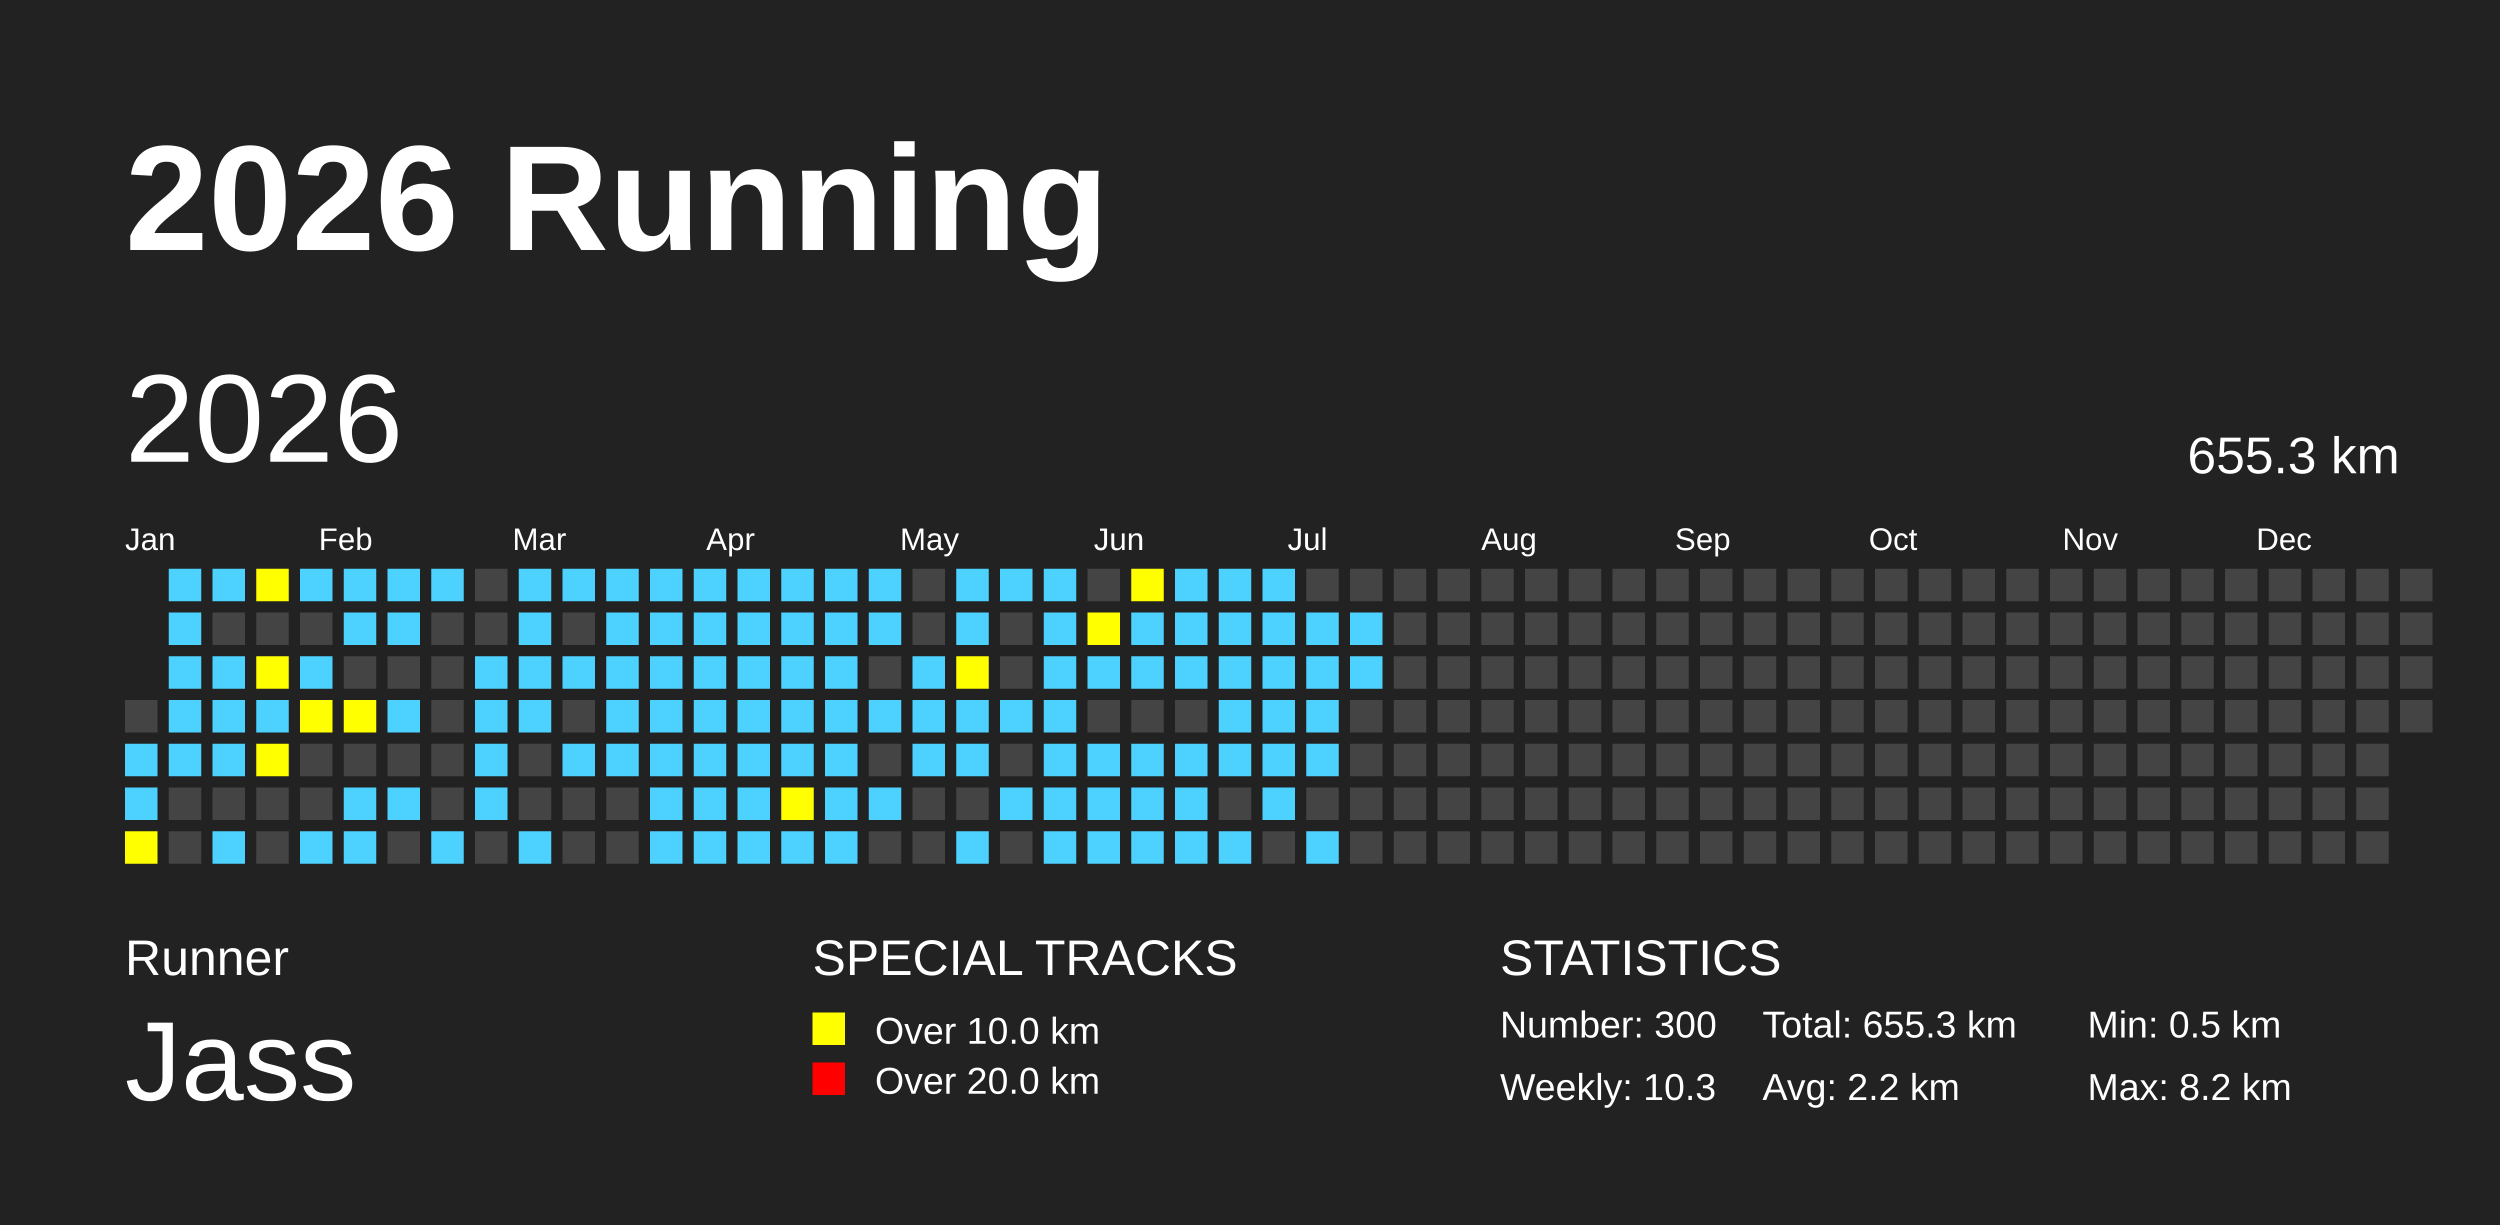
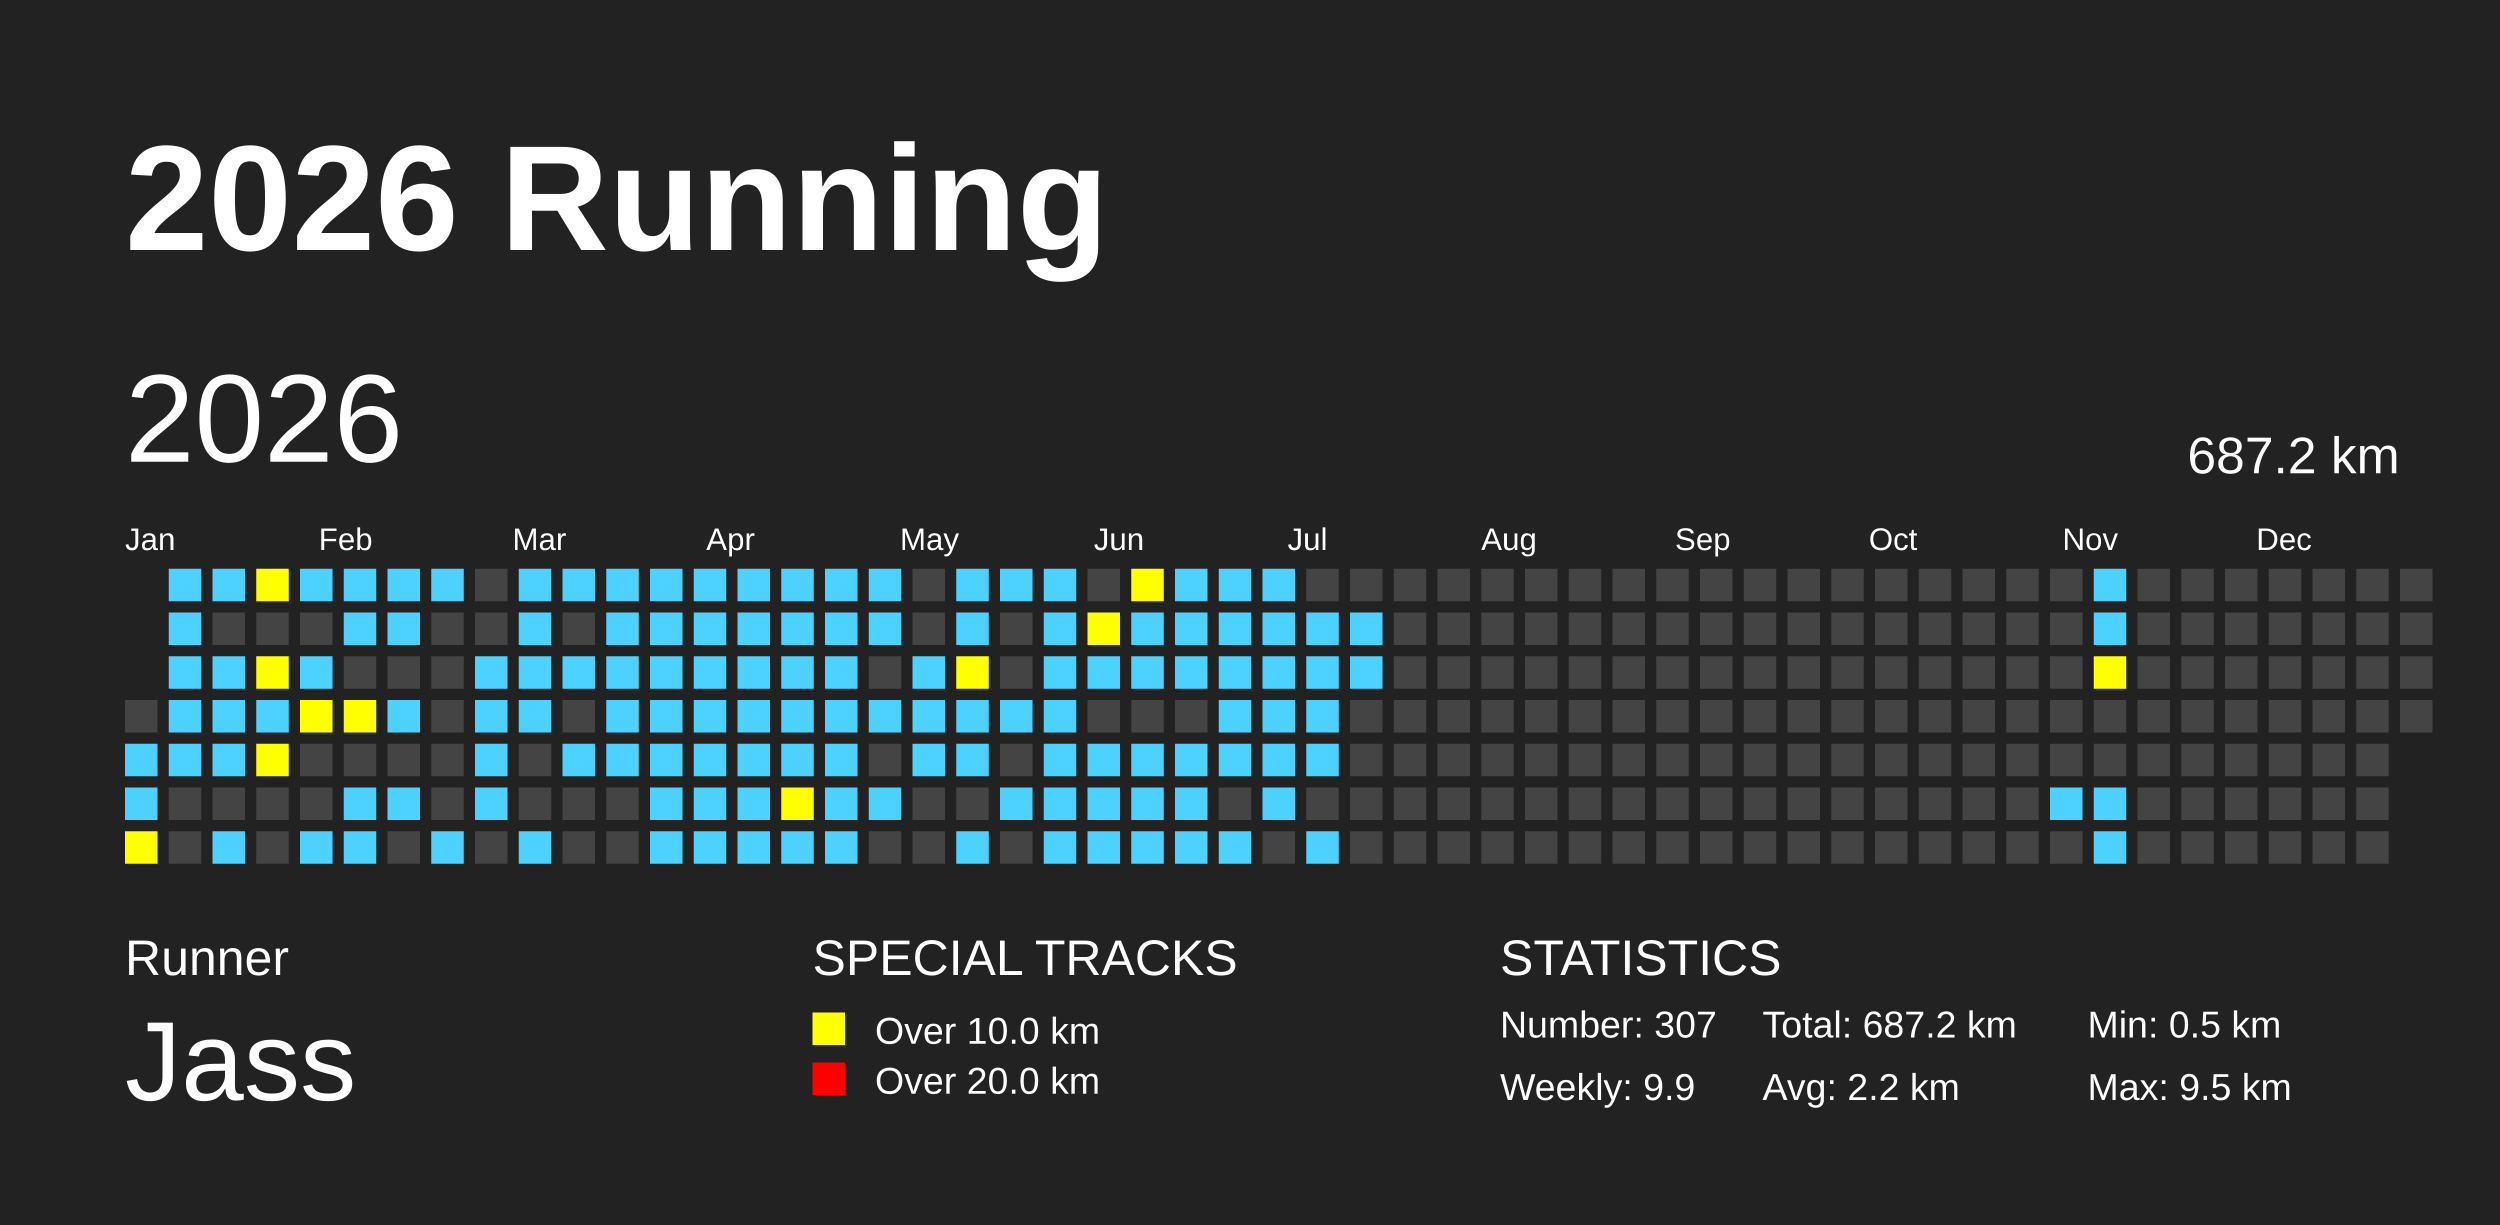
<svg xmlns="http://www.w3.org/2000/svg" baseProfile="full" height="98mm" version="1.1" viewBox="0,0,200,98" width="200mm">
  <defs />
  <rect fill="#222222" height="98" width="200" x="0" y="0" />
  <text fill="#FFFFFF" style="font-size:12px; font-family:Arial; font-weight:bold;" x="10" y="20">2026 Running</text>
  <text fill="#FFFFFF" style="font-size:4px; font-family:Arial" x="10" y="78">Runner</text>
  <text fill="#FFFFFF" style="font-size:9px; font-family:Arial" x="10" y="88">Jass</text>
  <text fill="#FFFFFF" style="font-size:4px; font-family:Arial" x="65" y="78">SPECIAL TRACKS</text>
  <rect fill="yellow" height="2.6" width="2.6" x="65" y="81" />
  <text fill="#FFFFFF" style="font-size:3px; font-family:Arial" x="70" y="83.5">Over 10.0 km</text>
  <rect fill="red" height="2.6" width="2.6" x="65" y="85" />
  <text fill="#FFFFFF" style="font-size:3px; font-family:Arial" x="70" y="87.5">Over 20.0 km</text>
  <text fill="#FFFFFF" style="font-size:4px; font-family:Arial" x="120" y="78">STATISTICS</text>
-   <text fill="#FFFFFF" style="font-size:3px; font-family:Arial" x="120" y="83">Number: 300</text>
-   <text fill="#FFFFFF" style="font-size:3px; font-family:Arial" x="120" y="88">Weekly: 10.3</text>
-   <text fill="#FFFFFF" style="font-size:3px; font-family:Arial" x="141" y="83">Total: 655.3 km</text>
+   <text fill="#FFFFFF" style="font-size:3px; font-family:Arial" x="120" y="83">Number: 307</text>
+   <text fill="#FFFFFF" style="font-size:3px; font-family:Arial" x="120" y="88">Weekly: 9.9</text>
+   <text fill="#FFFFFF" style="font-size:3px; font-family:Arial" x="141" y="83">Total: 687.2 km</text>
  <text fill="#FFFFFF" style="font-size:3px; font-family:Arial" x="141" y="88">Avg: 2.2 km</text>
  <text fill="#FFFFFF" style="font-size:3px; font-family:Arial" x="167" y="83">Min: 0.5 km</text>
-   <text fill="#FFFFFF" style="font-size:3px; font-family:Arial" x="167" y="88">Max: 8.2 km</text>
+   <text fill="#FFFFFF" style="font-size:3px; font-family:Arial" x="167" y="88">Max: 9.5 km</text>
  <text dominant-baseline="hanging" fill="#FFFFFF" style="font-size:10.0px; font-family:Arial;" x="10" y="30">2026</text>
-   <text dominant-baseline="hanging" fill="#FFFFFF" style="font-size:4.125px; font-family:Arial;" x="175" y="35">655.3 km</text>
+   <text dominant-baseline="hanging" fill="#FFFFFF" style="font-size:4.125px; font-family:Arial;" x="175" y="35">687.2 km</text>
  <text fill="#FFFFFF" style="font-size:2.5px; font-family:Arial" x="10.0" y="44">Jan</text>
  <text fill="#FFFFFF" style="font-size:2.5px; font-family:Arial" x="25.5" y="44">Feb</text>
  <text fill="#FFFFFF" style="font-size:2.5px; font-family:Arial" x="41.0" y="44">Mar</text>
  <text fill="#FFFFFF" style="font-size:2.5px; font-family:Arial" x="56.5" y="44">Apr</text>
  <text fill="#FFFFFF" style="font-size:2.5px; font-family:Arial" x="72.0" y="44">May</text>
  <text fill="#FFFFFF" style="font-size:2.5px; font-family:Arial" x="87.5" y="44">Jun</text>
  <text fill="#FFFFFF" style="font-size:2.5px; font-family:Arial" x="103.0" y="44">Jul</text>
  <text fill="#FFFFFF" style="font-size:2.5px; font-family:Arial" x="118.5" y="44">Aug</text>
  <text fill="#FFFFFF" style="font-size:2.5px; font-family:Arial" x="134.0" y="44">Sep</text>
  <text fill="#FFFFFF" style="font-size:2.5px; font-family:Arial" x="149.5" y="44">Oct</text>
  <text fill="#FFFFFF" style="font-size:2.5px; font-family:Arial" x="165.0" y="44">Nov</text>
  <text fill="#FFFFFF" style="font-size:2.5px; font-family:Arial" x="180.5" y="44">Dec</text>
  <rect fill="#444444" height="2.6" width="2.6" x="10.0" y="56.0" />
  <rect fill="#4DD2FF" height="2.6" width="2.6" x="10.0" y="59.5" />
  <rect fill="#4DD2FF" height="2.6" width="2.6" x="10.0" y="63.0" />
  <rect fill="yellow" height="2.6" width="2.6" x="10.0" y="66.5" />
  <rect fill="#4DD2FF" height="2.6" width="2.6" x="13.5" y="45.5" />
  <rect fill="#4DD2FF" height="2.6" width="2.6" x="13.5" y="49.0" />
  <rect fill="#4DD2FF" height="2.6" width="2.6" x="13.5" y="52.5" />
  <rect fill="#4DD2FF" height="2.6" width="2.6" x="13.5" y="56.0" />
  <rect fill="#4DD2FF" height="2.6" width="2.6" x="13.5" y="59.5" />
  <rect fill="#444444" height="2.6" width="2.6" x="13.5" y="63.0" />
  <rect fill="#444444" height="2.6" width="2.6" x="13.5" y="66.5" />
  <rect fill="#4DD2FF" height="2.6" width="2.6" x="17.0" y="45.5" />
  <rect fill="#444444" height="2.6" width="2.6" x="17.0" y="49.0" />
  <rect fill="#4DD2FF" height="2.6" width="2.6" x="17.0" y="52.5" />
  <rect fill="#4DD2FF" height="2.6" width="2.6" x="17.0" y="56.0" />
  <rect fill="#4DD2FF" height="2.6" width="2.6" x="17.0" y="59.5" />
  <rect fill="#444444" height="2.6" width="2.6" x="17.0" y="63.0" />
  <rect fill="#4DD2FF" height="2.6" width="2.6" x="17.0" y="66.5" />
  <rect fill="yellow" height="2.6" width="2.6" x="20.5" y="45.5" />
  <rect fill="#444444" height="2.6" width="2.6" x="20.5" y="49.0" />
  <rect fill="yellow" height="2.6" width="2.6" x="20.5" y="52.5" />
  <rect fill="#4DD2FF" height="2.6" width="2.6" x="20.5" y="56.0" />
  <rect fill="yellow" height="2.6" width="2.6" x="20.5" y="59.5" />
  <rect fill="#444444" height="2.6" width="2.6" x="20.5" y="63.0" />
  <rect fill="#444444" height="2.6" width="2.6" x="20.5" y="66.5" />
  <rect fill="#4DD2FF" height="2.6" width="2.6" x="24.0" y="45.5" />
  <rect fill="#444444" height="2.6" width="2.6" x="24.0" y="49.0" />
  <rect fill="#4DD2FF" height="2.6" width="2.6" x="24.0" y="52.5" />
  <rect fill="yellow" height="2.6" width="2.6" x="24.0" y="56.0" />
  <rect fill="#444444" height="2.6" width="2.6" x="24.0" y="59.5" />
  <rect fill="#444444" height="2.6" width="2.6" x="24.0" y="63.0" />
  <rect fill="#4DD2FF" height="2.6" width="2.6" x="24.0" y="66.5" />
  <rect fill="#4DD2FF" height="2.6" width="2.6" x="27.5" y="45.5" />
  <rect fill="#4DD2FF" height="2.6" width="2.6" x="27.5" y="49.0" />
  <rect fill="#444444" height="2.6" width="2.6" x="27.5" y="52.5" />
  <rect fill="yellow" height="2.6" width="2.6" x="27.5" y="56.0" />
  <rect fill="#444444" height="2.6" width="2.6" x="27.5" y="59.5" />
  <rect fill="#4DD2FF" height="2.6" width="2.6" x="27.5" y="63.0" />
  <rect fill="#4DD2FF" height="2.6" width="2.6" x="27.5" y="66.5" />
  <rect fill="#4DD2FF" height="2.6" width="2.6" x="31.0" y="45.5" />
  <rect fill="#4DD2FF" height="2.6" width="2.6" x="31.0" y="49.0" />
  <rect fill="#444444" height="2.6" width="2.6" x="31.0" y="52.5" />
  <rect fill="#4DD2FF" height="2.6" width="2.6" x="31.0" y="56.0" />
  <rect fill="#444444" height="2.6" width="2.6" x="31.0" y="59.5" />
  <rect fill="#4DD2FF" height="2.6" width="2.6" x="31.0" y="63.0" />
  <rect fill="#444444" height="2.6" width="2.6" x="31.0" y="66.5" />
  <rect fill="#4DD2FF" height="2.6" width="2.6" x="34.5" y="45.5" />
  <rect fill="#444444" height="2.6" width="2.6" x="34.5" y="49.0" />
  <rect fill="#444444" height="2.6" width="2.6" x="34.5" y="52.5" />
  <rect fill="#444444" height="2.6" width="2.6" x="34.5" y="56.0" />
  <rect fill="#444444" height="2.6" width="2.6" x="34.5" y="59.5" />
  <rect fill="#444444" height="2.6" width="2.6" x="34.5" y="63.0" />
  <rect fill="#4DD2FF" height="2.6" width="2.6" x="34.5" y="66.5" />
  <rect fill="#444444" height="2.6" width="2.6" x="38.0" y="45.5" />
  <rect fill="#444444" height="2.6" width="2.6" x="38.0" y="49.0" />
  <rect fill="#4DD2FF" height="2.6" width="2.6" x="38.0" y="52.5" />
  <rect fill="#4DD2FF" height="2.6" width="2.6" x="38.0" y="56.0" />
  <rect fill="#4DD2FF" height="2.6" width="2.6" x="38.0" y="59.5" />
  <rect fill="#4DD2FF" height="2.6" width="2.6" x="38.0" y="63.0" />
  <rect fill="#444444" height="2.6" width="2.6" x="38.0" y="66.5" />
  <rect fill="#4DD2FF" height="2.6" width="2.6" x="41.5" y="45.5" />
  <rect fill="#4DD2FF" height="2.6" width="2.6" x="41.5" y="49.0" />
  <rect fill="#4DD2FF" height="2.6" width="2.6" x="41.5" y="52.5" />
  <rect fill="#4DD2FF" height="2.6" width="2.6" x="41.5" y="56.0" />
  <rect fill="#444444" height="2.6" width="2.6" x="41.5" y="59.5" />
  <rect fill="#444444" height="2.6" width="2.6" x="41.5" y="63.0" />
  <rect fill="#4DD2FF" height="2.6" width="2.6" x="41.5" y="66.5" />
  <rect fill="#4DD2FF" height="2.6" width="2.6" x="45.0" y="45.5" />
  <rect fill="#444444" height="2.6" width="2.6" x="45.0" y="49.0" />
  <rect fill="#4DD2FF" height="2.6" width="2.6" x="45.0" y="52.5" />
  <rect fill="#444444" height="2.6" width="2.6" x="45.0" y="56.0" />
  <rect fill="#4DD2FF" height="2.6" width="2.6" x="45.0" y="59.5" />
  <rect fill="#444444" height="2.6" width="2.6" x="45.0" y="63.0" />
  <rect fill="#444444" height="2.6" width="2.6" x="45.0" y="66.5" />
  <rect fill="#4DD2FF" height="2.6" width="2.6" x="48.5" y="45.5" />
  <rect fill="#4DD2FF" height="2.6" width="2.6" x="48.5" y="49.0" />
  <rect fill="#4DD2FF" height="2.6" width="2.6" x="48.5" y="52.5" />
  <rect fill="#4DD2FF" height="2.6" width="2.6" x="48.5" y="56.0" />
  <rect fill="#4DD2FF" height="2.6" width="2.6" x="48.5" y="59.5" />
  <rect fill="#444444" height="2.6" width="2.6" x="48.5" y="63.0" />
  <rect fill="#444444" height="2.6" width="2.6" x="48.5" y="66.5" />
  <rect fill="#4DD2FF" height="2.6" width="2.6" x="52.0" y="45.5" />
  <rect fill="#4DD2FF" height="2.6" width="2.6" x="52.0" y="49.0" />
  <rect fill="#4DD2FF" height="2.6" width="2.6" x="52.0" y="52.5" />
  <rect fill="#4DD2FF" height="2.6" width="2.6" x="52.0" y="56.0" />
  <rect fill="#4DD2FF" height="2.6" width="2.6" x="52.0" y="59.5" />
  <rect fill="#4DD2FF" height="2.6" width="2.6" x="52.0" y="63.0" />
  <rect fill="#4DD2FF" height="2.6" width="2.6" x="52.0" y="66.5" />
  <rect fill="#4DD2FF" height="2.6" width="2.6" x="55.5" y="45.5" />
  <rect fill="#4DD2FF" height="2.6" width="2.6" x="55.5" y="49.0" />
  <rect fill="#4DD2FF" height="2.6" width="2.6" x="55.5" y="52.5" />
  <rect fill="#4DD2FF" height="2.6" width="2.6" x="55.5" y="56.0" />
  <rect fill="#4DD2FF" height="2.6" width="2.6" x="55.5" y="59.5" />
  <rect fill="#4DD2FF" height="2.6" width="2.6" x="55.5" y="63.0" />
  <rect fill="#4DD2FF" height="2.6" width="2.6" x="55.5" y="66.5" />
  <rect fill="#4DD2FF" height="2.6" width="2.6" x="59.0" y="45.5" />
  <rect fill="#4DD2FF" height="2.6" width="2.6" x="59.0" y="49.0" />
  <rect fill="#4DD2FF" height="2.6" width="2.6" x="59.0" y="52.5" />
  <rect fill="#4DD2FF" height="2.6" width="2.6" x="59.0" y="56.0" />
  <rect fill="#4DD2FF" height="2.6" width="2.6" x="59.0" y="59.5" />
  <rect fill="#4DD2FF" height="2.6" width="2.6" x="59.0" y="63.0" />
  <rect fill="#4DD2FF" height="2.6" width="2.6" x="59.0" y="66.5" />
  <rect fill="#4DD2FF" height="2.6" width="2.6" x="62.5" y="45.5" />
  <rect fill="#4DD2FF" height="2.6" width="2.6" x="62.5" y="49.0" />
  <rect fill="#4DD2FF" height="2.6" width="2.6" x="62.5" y="52.5" />
  <rect fill="#4DD2FF" height="2.6" width="2.6" x="62.5" y="56.0" />
  <rect fill="#4DD2FF" height="2.6" width="2.6" x="62.5" y="59.5" />
  <rect fill="yellow" height="2.6" width="2.6" x="62.5" y="63.0" />
  <rect fill="#4DD2FF" height="2.6" width="2.6" x="62.5" y="66.5" />
  <rect fill="#4DD2FF" height="2.6" width="2.6" x="66.0" y="45.5" />
  <rect fill="#4DD2FF" height="2.6" width="2.6" x="66.0" y="49.0" />
  <rect fill="#4DD2FF" height="2.6" width="2.6" x="66.0" y="52.5" />
  <rect fill="#4DD2FF" height="2.6" width="2.6" x="66.0" y="56.0" />
  <rect fill="#4DD2FF" height="2.6" width="2.6" x="66.0" y="59.5" />
  <rect fill="#4DD2FF" height="2.6" width="2.6" x="66.0" y="63.0" />
  <rect fill="#4DD2FF" height="2.6" width="2.6" x="66.0" y="66.5" />
  <rect fill="#4DD2FF" height="2.6" width="2.6" x="69.5" y="45.5" />
  <rect fill="#4DD2FF" height="2.6" width="2.6" x="69.5" y="49.0" />
  <rect fill="#444444" height="2.6" width="2.6" x="69.5" y="52.5" />
  <rect fill="#4DD2FF" height="2.6" width="2.6" x="69.5" y="56.0" />
  <rect fill="#444444" height="2.6" width="2.6" x="69.5" y="59.5" />
  <rect fill="#4DD2FF" height="2.6" width="2.6" x="69.5" y="63.0" />
  <rect fill="#444444" height="2.6" width="2.6" x="69.5" y="66.5" />
  <rect fill="#444444" height="2.6" width="2.6" x="73.0" y="45.5" />
  <rect fill="#444444" height="2.6" width="2.6" x="73.0" y="49.0" />
  <rect fill="#4DD2FF" height="2.6" width="2.6" x="73.0" y="52.5" />
  <rect fill="#4DD2FF" height="2.6" width="2.6" x="73.0" y="56.0" />
  <rect fill="#4DD2FF" height="2.6" width="2.6" x="73.0" y="59.5" />
  <rect fill="#444444" height="2.6" width="2.6" x="73.0" y="63.0" />
  <rect fill="#444444" height="2.6" width="2.6" x="73.0" y="66.5" />
  <rect fill="#4DD2FF" height="2.6" width="2.6" x="76.5" y="45.5" />
  <rect fill="#4DD2FF" height="2.6" width="2.6" x="76.5" y="49.0" />
  <rect fill="yellow" height="2.6" width="2.6" x="76.5" y="52.5" />
  <rect fill="#4DD2FF" height="2.6" width="2.6" x="76.5" y="56.0" />
  <rect fill="#4DD2FF" height="2.6" width="2.6" x="76.5" y="59.5" />
  <rect fill="#444444" height="2.6" width="2.6" x="76.5" y="63.0" />
  <rect fill="#4DD2FF" height="2.6" width="2.6" x="76.5" y="66.5" />
  <rect fill="#4DD2FF" height="2.6" width="2.6" x="80.0" y="45.5" />
  <rect fill="#444444" height="2.6" width="2.6" x="80.0" y="49.0" />
  <rect fill="#444444" height="2.6" width="2.6" x="80.0" y="52.5" />
  <rect fill="#4DD2FF" height="2.6" width="2.6" x="80.0" y="56.0" />
  <rect fill="#444444" height="2.6" width="2.6" x="80.0" y="59.5" />
  <rect fill="#4DD2FF" height="2.6" width="2.6" x="80.0" y="63.0" />
  <rect fill="#444444" height="2.6" width="2.6" x="80.0" y="66.5" />
  <rect fill="#4DD2FF" height="2.6" width="2.6" x="83.5" y="45.5" />
  <rect fill="#4DD2FF" height="2.6" width="2.6" x="83.5" y="49.0" />
  <rect fill="#4DD2FF" height="2.6" width="2.6" x="83.5" y="52.5" />
  <rect fill="#4DD2FF" height="2.6" width="2.6" x="83.5" y="56.0" />
  <rect fill="#4DD2FF" height="2.6" width="2.6" x="83.5" y="59.5" />
  <rect fill="#4DD2FF" height="2.6" width="2.6" x="83.5" y="63.0" />
  <rect fill="#4DD2FF" height="2.6" width="2.6" x="83.5" y="66.5" />
  <rect fill="#444444" height="2.6" width="2.6" x="87.0" y="45.5" />
  <rect fill="yellow" height="2.6" width="2.6" x="87.0" y="49.0" />
  <rect fill="#4DD2FF" height="2.6" width="2.6" x="87.0" y="52.5" />
  <rect fill="#444444" height="2.6" width="2.6" x="87.0" y="56.0" />
  <rect fill="#4DD2FF" height="2.6" width="2.6" x="87.0" y="59.5" />
  <rect fill="#4DD2FF" height="2.6" width="2.6" x="87.0" y="63.0" />
  <rect fill="#4DD2FF" height="2.6" width="2.6" x="87.0" y="66.5" />
  <rect fill="yellow" height="2.6" width="2.6" x="90.5" y="45.5" />
  <rect fill="#4DD2FF" height="2.6" width="2.6" x="90.5" y="49.0" />
  <rect fill="#4DD2FF" height="2.6" width="2.6" x="90.5" y="52.5" />
  <rect fill="#444444" height="2.6" width="2.6" x="90.5" y="56.0" />
  <rect fill="#4DD2FF" height="2.6" width="2.6" x="90.5" y="59.5" />
  <rect fill="#4DD2FF" height="2.6" width="2.6" x="90.5" y="63.0" />
  <rect fill="#4DD2FF" height="2.6" width="2.6" x="90.5" y="66.5" />
  <rect fill="#4DD2FF" height="2.6" width="2.6" x="94.0" y="45.5" />
  <rect fill="#4DD2FF" height="2.6" width="2.6" x="94.0" y="49.0" />
  <rect fill="#4DD2FF" height="2.6" width="2.6" x="94.0" y="52.5" />
  <rect fill="#444444" height="2.6" width="2.6" x="94.0" y="56.0" />
  <rect fill="#4DD2FF" height="2.6" width="2.6" x="94.0" y="59.5" />
  <rect fill="#4DD2FF" height="2.6" width="2.6" x="94.0" y="63.0" />
  <rect fill="#4DD2FF" height="2.6" width="2.6" x="94.0" y="66.5" />
  <rect fill="#4DD2FF" height="2.6" width="2.6" x="97.5" y="45.5" />
  <rect fill="#4DD2FF" height="2.6" width="2.6" x="97.5" y="49.0" />
  <rect fill="#4DD2FF" height="2.6" width="2.6" x="97.5" y="52.5" />
  <rect fill="#4DD2FF" height="2.6" width="2.6" x="97.5" y="56.0" />
  <rect fill="#4DD2FF" height="2.6" width="2.6" x="97.5" y="59.5" />
  <rect fill="#444444" height="2.6" width="2.6" x="97.5" y="63.0" />
  <rect fill="#4DD2FF" height="2.6" width="2.6" x="97.5" y="66.5" />
  <rect fill="#4DD2FF" height="2.6" width="2.6" x="101.0" y="45.5" />
  <rect fill="#4DD2FF" height="2.6" width="2.6" x="101.0" y="49.0" />
  <rect fill="#4DD2FF" height="2.6" width="2.6" x="101.0" y="52.5" />
  <rect fill="#4DD2FF" height="2.6" width="2.6" x="101.0" y="56.0" />
  <rect fill="#4DD2FF" height="2.6" width="2.6" x="101.0" y="59.5" />
  <rect fill="#4DD2FF" height="2.6" width="2.6" x="101.0" y="63.0" />
  <rect fill="#444444" height="2.6" width="2.6" x="101.0" y="66.5" />
  <rect fill="#444444" height="2.6" width="2.6" x="104.5" y="45.5" />
  <rect fill="#4DD2FF" height="2.6" width="2.6" x="104.5" y="49.0" />
  <rect fill="#4DD2FF" height="2.6" width="2.6" x="104.5" y="52.5" />
  <rect fill="#4DD2FF" height="2.6" width="2.6" x="104.5" y="56.0" />
  <rect fill="#4DD2FF" height="2.6" width="2.6" x="104.5" y="59.5" />
  <rect fill="#444444" height="2.6" width="2.6" x="104.5" y="63.0" />
  <rect fill="#4DD2FF" height="2.6" width="2.6" x="104.5" y="66.5" />
  <rect fill="#444444" height="2.6" width="2.6" x="108.0" y="45.5" />
  <rect fill="#4DD2FF" height="2.6" width="2.6" x="108.0" y="49.0" />
  <rect fill="#4DD2FF" height="2.6" width="2.6" x="108.0" y="52.5" />
  <rect fill="#444444" height="2.6" width="2.6" x="108.0" y="56.0" />
  <rect fill="#444444" height="2.6" width="2.6" x="108.0" y="59.5" />
  <rect fill="#444444" height="2.6" width="2.6" x="108.0" y="63.0" />
  <rect fill="#444444" height="2.6" width="2.6" x="108.0" y="66.5" />
  <rect fill="#444444" height="2.6" width="2.6" x="111.5" y="45.5" />
  <rect fill="#444444" height="2.6" width="2.6" x="111.5" y="49.0" />
  <rect fill="#444444" height="2.6" width="2.6" x="111.5" y="52.5" />
  <rect fill="#444444" height="2.6" width="2.6" x="111.5" y="56.0" />
  <rect fill="#444444" height="2.6" width="2.6" x="111.5" y="59.5" />
  <rect fill="#444444" height="2.6" width="2.6" x="111.5" y="63.0" />
  <rect fill="#444444" height="2.6" width="2.6" x="111.5" y="66.5" />
  <rect fill="#444444" height="2.6" width="2.6" x="115.0" y="45.5" />
  <rect fill="#444444" height="2.6" width="2.6" x="115.0" y="49.0" />
  <rect fill="#444444" height="2.6" width="2.6" x="115.0" y="52.5" />
  <rect fill="#444444" height="2.6" width="2.6" x="115.0" y="56.0" />
  <rect fill="#444444" height="2.6" width="2.6" x="115.0" y="59.5" />
  <rect fill="#444444" height="2.6" width="2.6" x="115.0" y="63.0" />
  <rect fill="#444444" height="2.6" width="2.6" x="115.0" y="66.5" />
  <rect fill="#444444" height="2.6" width="2.6" x="118.5" y="45.5" />
  <rect fill="#444444" height="2.6" width="2.6" x="118.5" y="49.0" />
  <rect fill="#444444" height="2.6" width="2.6" x="118.5" y="52.5" />
  <rect fill="#444444" height="2.6" width="2.6" x="118.5" y="56.0" />
  <rect fill="#444444" height="2.6" width="2.6" x="118.5" y="59.5" />
  <rect fill="#444444" height="2.6" width="2.6" x="118.5" y="63.0" />
  <rect fill="#444444" height="2.6" width="2.6" x="118.5" y="66.5" />
  <rect fill="#444444" height="2.6" width="2.6" x="122.0" y="45.5" />
  <rect fill="#444444" height="2.6" width="2.6" x="122.0" y="49.0" />
  <rect fill="#444444" height="2.6" width="2.6" x="122.0" y="52.5" />
  <rect fill="#444444" height="2.6" width="2.6" x="122.0" y="56.0" />
  <rect fill="#444444" height="2.6" width="2.6" x="122.0" y="59.5" />
  <rect fill="#444444" height="2.6" width="2.6" x="122.0" y="63.0" />
  <rect fill="#444444" height="2.6" width="2.6" x="122.0" y="66.5" />
  <rect fill="#444444" height="2.6" width="2.6" x="125.5" y="45.5" />
  <rect fill="#444444" height="2.6" width="2.6" x="125.5" y="49.0" />
  <rect fill="#444444" height="2.6" width="2.6" x="125.5" y="52.5" />
  <rect fill="#444444" height="2.6" width="2.6" x="125.5" y="56.0" />
  <rect fill="#444444" height="2.6" width="2.6" x="125.5" y="59.5" />
  <rect fill="#444444" height="2.6" width="2.6" x="125.5" y="63.0" />
  <rect fill="#444444" height="2.6" width="2.6" x="125.5" y="66.5" />
  <rect fill="#444444" height="2.6" width="2.6" x="129.0" y="45.5" />
  <rect fill="#444444" height="2.6" width="2.6" x="129.0" y="49.0" />
  <rect fill="#444444" height="2.6" width="2.6" x="129.0" y="52.5" />
  <rect fill="#444444" height="2.6" width="2.6" x="129.0" y="56.0" />
  <rect fill="#444444" height="2.6" width="2.6" x="129.0" y="59.5" />
  <rect fill="#444444" height="2.6" width="2.6" x="129.0" y="63.0" />
  <rect fill="#444444" height="2.6" width="2.6" x="129.0" y="66.5" />
  <rect fill="#444444" height="2.6" width="2.6" x="132.5" y="45.5" />
  <rect fill="#444444" height="2.6" width="2.6" x="132.5" y="49.0" />
  <rect fill="#444444" height="2.6" width="2.6" x="132.5" y="52.5" />
  <rect fill="#444444" height="2.6" width="2.6" x="132.5" y="56.0" />
  <rect fill="#444444" height="2.6" width="2.6" x="132.5" y="59.5" />
  <rect fill="#444444" height="2.6" width="2.6" x="132.5" y="63.0" />
  <rect fill="#444444" height="2.6" width="2.6" x="132.5" y="66.5" />
  <rect fill="#444444" height="2.6" width="2.6" x="136.0" y="45.5" />
  <rect fill="#444444" height="2.6" width="2.6" x="136.0" y="49.0" />
  <rect fill="#444444" height="2.6" width="2.6" x="136.0" y="52.5" />
  <rect fill="#444444" height="2.6" width="2.6" x="136.0" y="56.0" />
  <rect fill="#444444" height="2.6" width="2.6" x="136.0" y="59.5" />
  <rect fill="#444444" height="2.6" width="2.6" x="136.0" y="63.0" />
  <rect fill="#444444" height="2.6" width="2.6" x="136.0" y="66.5" />
  <rect fill="#444444" height="2.6" width="2.6" x="139.5" y="45.5" />
  <rect fill="#444444" height="2.6" width="2.6" x="139.5" y="49.0" />
  <rect fill="#444444" height="2.6" width="2.6" x="139.5" y="52.5" />
  <rect fill="#444444" height="2.6" width="2.6" x="139.5" y="56.0" />
  <rect fill="#444444" height="2.6" width="2.6" x="139.5" y="59.5" />
  <rect fill="#444444" height="2.6" width="2.6" x="139.5" y="63.0" />
  <rect fill="#444444" height="2.6" width="2.6" x="139.5" y="66.5" />
  <rect fill="#444444" height="2.6" width="2.6" x="143.0" y="45.5" />
  <rect fill="#444444" height="2.6" width="2.6" x="143.0" y="49.0" />
  <rect fill="#444444" height="2.6" width="2.6" x="143.0" y="52.5" />
  <rect fill="#444444" height="2.6" width="2.6" x="143.0" y="56.0" />
  <rect fill="#444444" height="2.6" width="2.6" x="143.0" y="59.5" />
  <rect fill="#444444" height="2.6" width="2.6" x="143.0" y="63.0" />
  <rect fill="#444444" height="2.6" width="2.6" x="143.0" y="66.5" />
  <rect fill="#444444" height="2.6" width="2.6" x="146.5" y="45.5" />
  <rect fill="#444444" height="2.6" width="2.6" x="146.5" y="49.0" />
  <rect fill="#444444" height="2.6" width="2.6" x="146.5" y="52.5" />
  <rect fill="#444444" height="2.6" width="2.6" x="146.5" y="56.0" />
  <rect fill="#444444" height="2.6" width="2.6" x="146.5" y="59.5" />
  <rect fill="#444444" height="2.6" width="2.6" x="146.5" y="63.0" />
  <rect fill="#444444" height="2.6" width="2.6" x="146.5" y="66.5" />
  <rect fill="#444444" height="2.6" width="2.6" x="150.0" y="45.5" />
  <rect fill="#444444" height="2.6" width="2.6" x="150.0" y="49.0" />
  <rect fill="#444444" height="2.6" width="2.6" x="150.0" y="52.5" />
  <rect fill="#444444" height="2.6" width="2.6" x="150.0" y="56.0" />
  <rect fill="#444444" height="2.6" width="2.6" x="150.0" y="59.5" />
  <rect fill="#444444" height="2.6" width="2.6" x="150.0" y="63.0" />
  <rect fill="#444444" height="2.6" width="2.6" x="150.0" y="66.5" />
  <rect fill="#444444" height="2.6" width="2.6" x="153.5" y="45.5" />
  <rect fill="#444444" height="2.6" width="2.6" x="153.5" y="49.0" />
  <rect fill="#444444" height="2.6" width="2.6" x="153.5" y="52.5" />
  <rect fill="#444444" height="2.6" width="2.6" x="153.5" y="56.0" />
  <rect fill="#444444" height="2.6" width="2.6" x="153.5" y="59.5" />
  <rect fill="#444444" height="2.6" width="2.6" x="153.5" y="63.0" />
  <rect fill="#444444" height="2.6" width="2.6" x="153.5" y="66.5" />
  <rect fill="#444444" height="2.6" width="2.6" x="157.0" y="45.5" />
  <rect fill="#444444" height="2.6" width="2.6" x="157.0" y="49.0" />
  <rect fill="#444444" height="2.6" width="2.6" x="157.0" y="52.5" />
  <rect fill="#444444" height="2.6" width="2.6" x="157.0" y="56.0" />
  <rect fill="#444444" height="2.6" width="2.6" x="157.0" y="59.5" />
  <rect fill="#444444" height="2.6" width="2.6" x="157.0" y="63.0" />
  <rect fill="#444444" height="2.6" width="2.6" x="157.0" y="66.5" />
  <rect fill="#444444" height="2.6" width="2.6" x="160.5" y="45.5" />
  <rect fill="#444444" height="2.6" width="2.6" x="160.5" y="49.0" />
  <rect fill="#444444" height="2.6" width="2.6" x="160.5" y="52.5" />
  <rect fill="#444444" height="2.6" width="2.6" x="160.5" y="56.0" />
  <rect fill="#444444" height="2.6" width="2.6" x="160.5" y="59.5" />
  <rect fill="#444444" height="2.6" width="2.6" x="160.5" y="63.0" />
  <rect fill="#444444" height="2.6" width="2.6" x="160.5" y="66.5" />
  <rect fill="#444444" height="2.6" width="2.6" x="164.0" y="45.5" />
  <rect fill="#444444" height="2.6" width="2.6" x="164.0" y="49.0" />
  <rect fill="#444444" height="2.6" width="2.6" x="164.0" y="52.5" />
  <rect fill="#444444" height="2.6" width="2.6" x="164.0" y="56.0" />
  <rect fill="#444444" height="2.6" width="2.6" x="164.0" y="59.5" />
-   <rect fill="#444444" height="2.6" width="2.6" x="164.0" y="63.0" />
+   <rect fill="#4DD2FF" height="2.6" width="2.6" x="164.0" y="63.0" />
  <rect fill="#444444" height="2.6" width="2.6" x="164.0" y="66.5" />
-   <rect fill="#444444" height="2.6" width="2.6" x="167.5" y="45.5" />
-   <rect fill="#444444" height="2.6" width="2.6" x="167.5" y="49.0" />
-   <rect fill="#444444" height="2.6" width="2.6" x="167.5" y="52.5" />
+   <rect fill="#4DD2FF" height="2.6" width="2.6" x="167.5" y="45.5" />
+   <rect fill="#4DD2FF" height="2.6" width="2.6" x="167.5" y="49.0" />
+   <rect fill="yellow" height="2.6" width="2.6" x="167.5" y="52.5" />
  <rect fill="#444444" height="2.6" width="2.6" x="167.5" y="56.0" />
  <rect fill="#444444" height="2.6" width="2.6" x="167.5" y="59.5" />
-   <rect fill="#444444" height="2.6" width="2.6" x="167.5" y="63.0" />
-   <rect fill="#444444" height="2.6" width="2.6" x="167.5" y="66.5" />
+   <rect fill="#4DD2FF" height="2.6" width="2.6" x="167.5" y="63.0" />
+   <rect fill="#4DD2FF" height="2.6" width="2.6" x="167.5" y="66.5" />
  <rect fill="#444444" height="2.6" width="2.6" x="171.0" y="45.5" />
  <rect fill="#444444" height="2.6" width="2.6" x="171.0" y="49.0" />
  <rect fill="#444444" height="2.6" width="2.6" x="171.0" y="52.5" />
  <rect fill="#444444" height="2.6" width="2.6" x="171.0" y="56.0" />
  <rect fill="#444444" height="2.6" width="2.6" x="171.0" y="59.5" />
  <rect fill="#444444" height="2.6" width="2.6" x="171.0" y="63.0" />
  <rect fill="#444444" height="2.6" width="2.6" x="171.0" y="66.5" />
  <rect fill="#444444" height="2.6" width="2.6" x="174.5" y="45.5" />
  <rect fill="#444444" height="2.6" width="2.6" x="174.5" y="49.0" />
  <rect fill="#444444" height="2.6" width="2.6" x="174.5" y="52.5" />
  <rect fill="#444444" height="2.6" width="2.6" x="174.5" y="56.0" />
  <rect fill="#444444" height="2.6" width="2.6" x="174.5" y="59.5" />
  <rect fill="#444444" height="2.6" width="2.6" x="174.5" y="63.0" />
  <rect fill="#444444" height="2.6" width="2.6" x="174.5" y="66.5" />
  <rect fill="#444444" height="2.6" width="2.6" x="178.0" y="45.5" />
  <rect fill="#444444" height="2.6" width="2.6" x="178.0" y="49.0" />
  <rect fill="#444444" height="2.6" width="2.6" x="178.0" y="52.5" />
  <rect fill="#444444" height="2.6" width="2.6" x="178.0" y="56.0" />
  <rect fill="#444444" height="2.6" width="2.6" x="178.0" y="59.5" />
  <rect fill="#444444" height="2.6" width="2.6" x="178.0" y="63.0" />
  <rect fill="#444444" height="2.6" width="2.6" x="178.0" y="66.5" />
  <rect fill="#444444" height="2.6" width="2.6" x="181.5" y="45.5" />
  <rect fill="#444444" height="2.6" width="2.6" x="181.5" y="49.0" />
  <rect fill="#444444" height="2.6" width="2.6" x="181.5" y="52.5" />
  <rect fill="#444444" height="2.6" width="2.6" x="181.5" y="56.0" />
  <rect fill="#444444" height="2.6" width="2.6" x="181.5" y="59.5" />
  <rect fill="#444444" height="2.6" width="2.6" x="181.5" y="63.0" />
  <rect fill="#444444" height="2.6" width="2.6" x="181.5" y="66.5" />
  <rect fill="#444444" height="2.6" width="2.6" x="185.0" y="45.5" />
  <rect fill="#444444" height="2.6" width="2.6" x="185.0" y="49.0" />
  <rect fill="#444444" height="2.6" width="2.6" x="185.0" y="52.5" />
  <rect fill="#444444" height="2.6" width="2.6" x="185.0" y="56.0" />
  <rect fill="#444444" height="2.6" width="2.6" x="185.0" y="59.5" />
  <rect fill="#444444" height="2.6" width="2.6" x="185.0" y="63.0" />
  <rect fill="#444444" height="2.6" width="2.6" x="185.0" y="66.5" />
  <rect fill="#444444" height="2.6" width="2.6" x="188.5" y="45.5" />
  <rect fill="#444444" height="2.6" width="2.6" x="188.5" y="49.0" />
  <rect fill="#444444" height="2.6" width="2.6" x="188.5" y="52.5" />
  <rect fill="#444444" height="2.6" width="2.6" x="188.5" y="56.0" />
  <rect fill="#444444" height="2.6" width="2.6" x="188.5" y="59.5" />
  <rect fill="#444444" height="2.6" width="2.6" x="188.5" y="63.0" />
  <rect fill="#444444" height="2.6" width="2.6" x="188.5" y="66.5" />
  <rect fill="#444444" height="2.6" width="2.6" x="192.0" y="45.5" />
  <rect fill="#444444" height="2.6" width="2.6" x="192.0" y="49.0" />
  <rect fill="#444444" height="2.6" width="2.6" x="192.0" y="52.5" />
  <rect fill="#444444" height="2.6" width="2.6" x="192.0" y="56.0" />
</svg>
